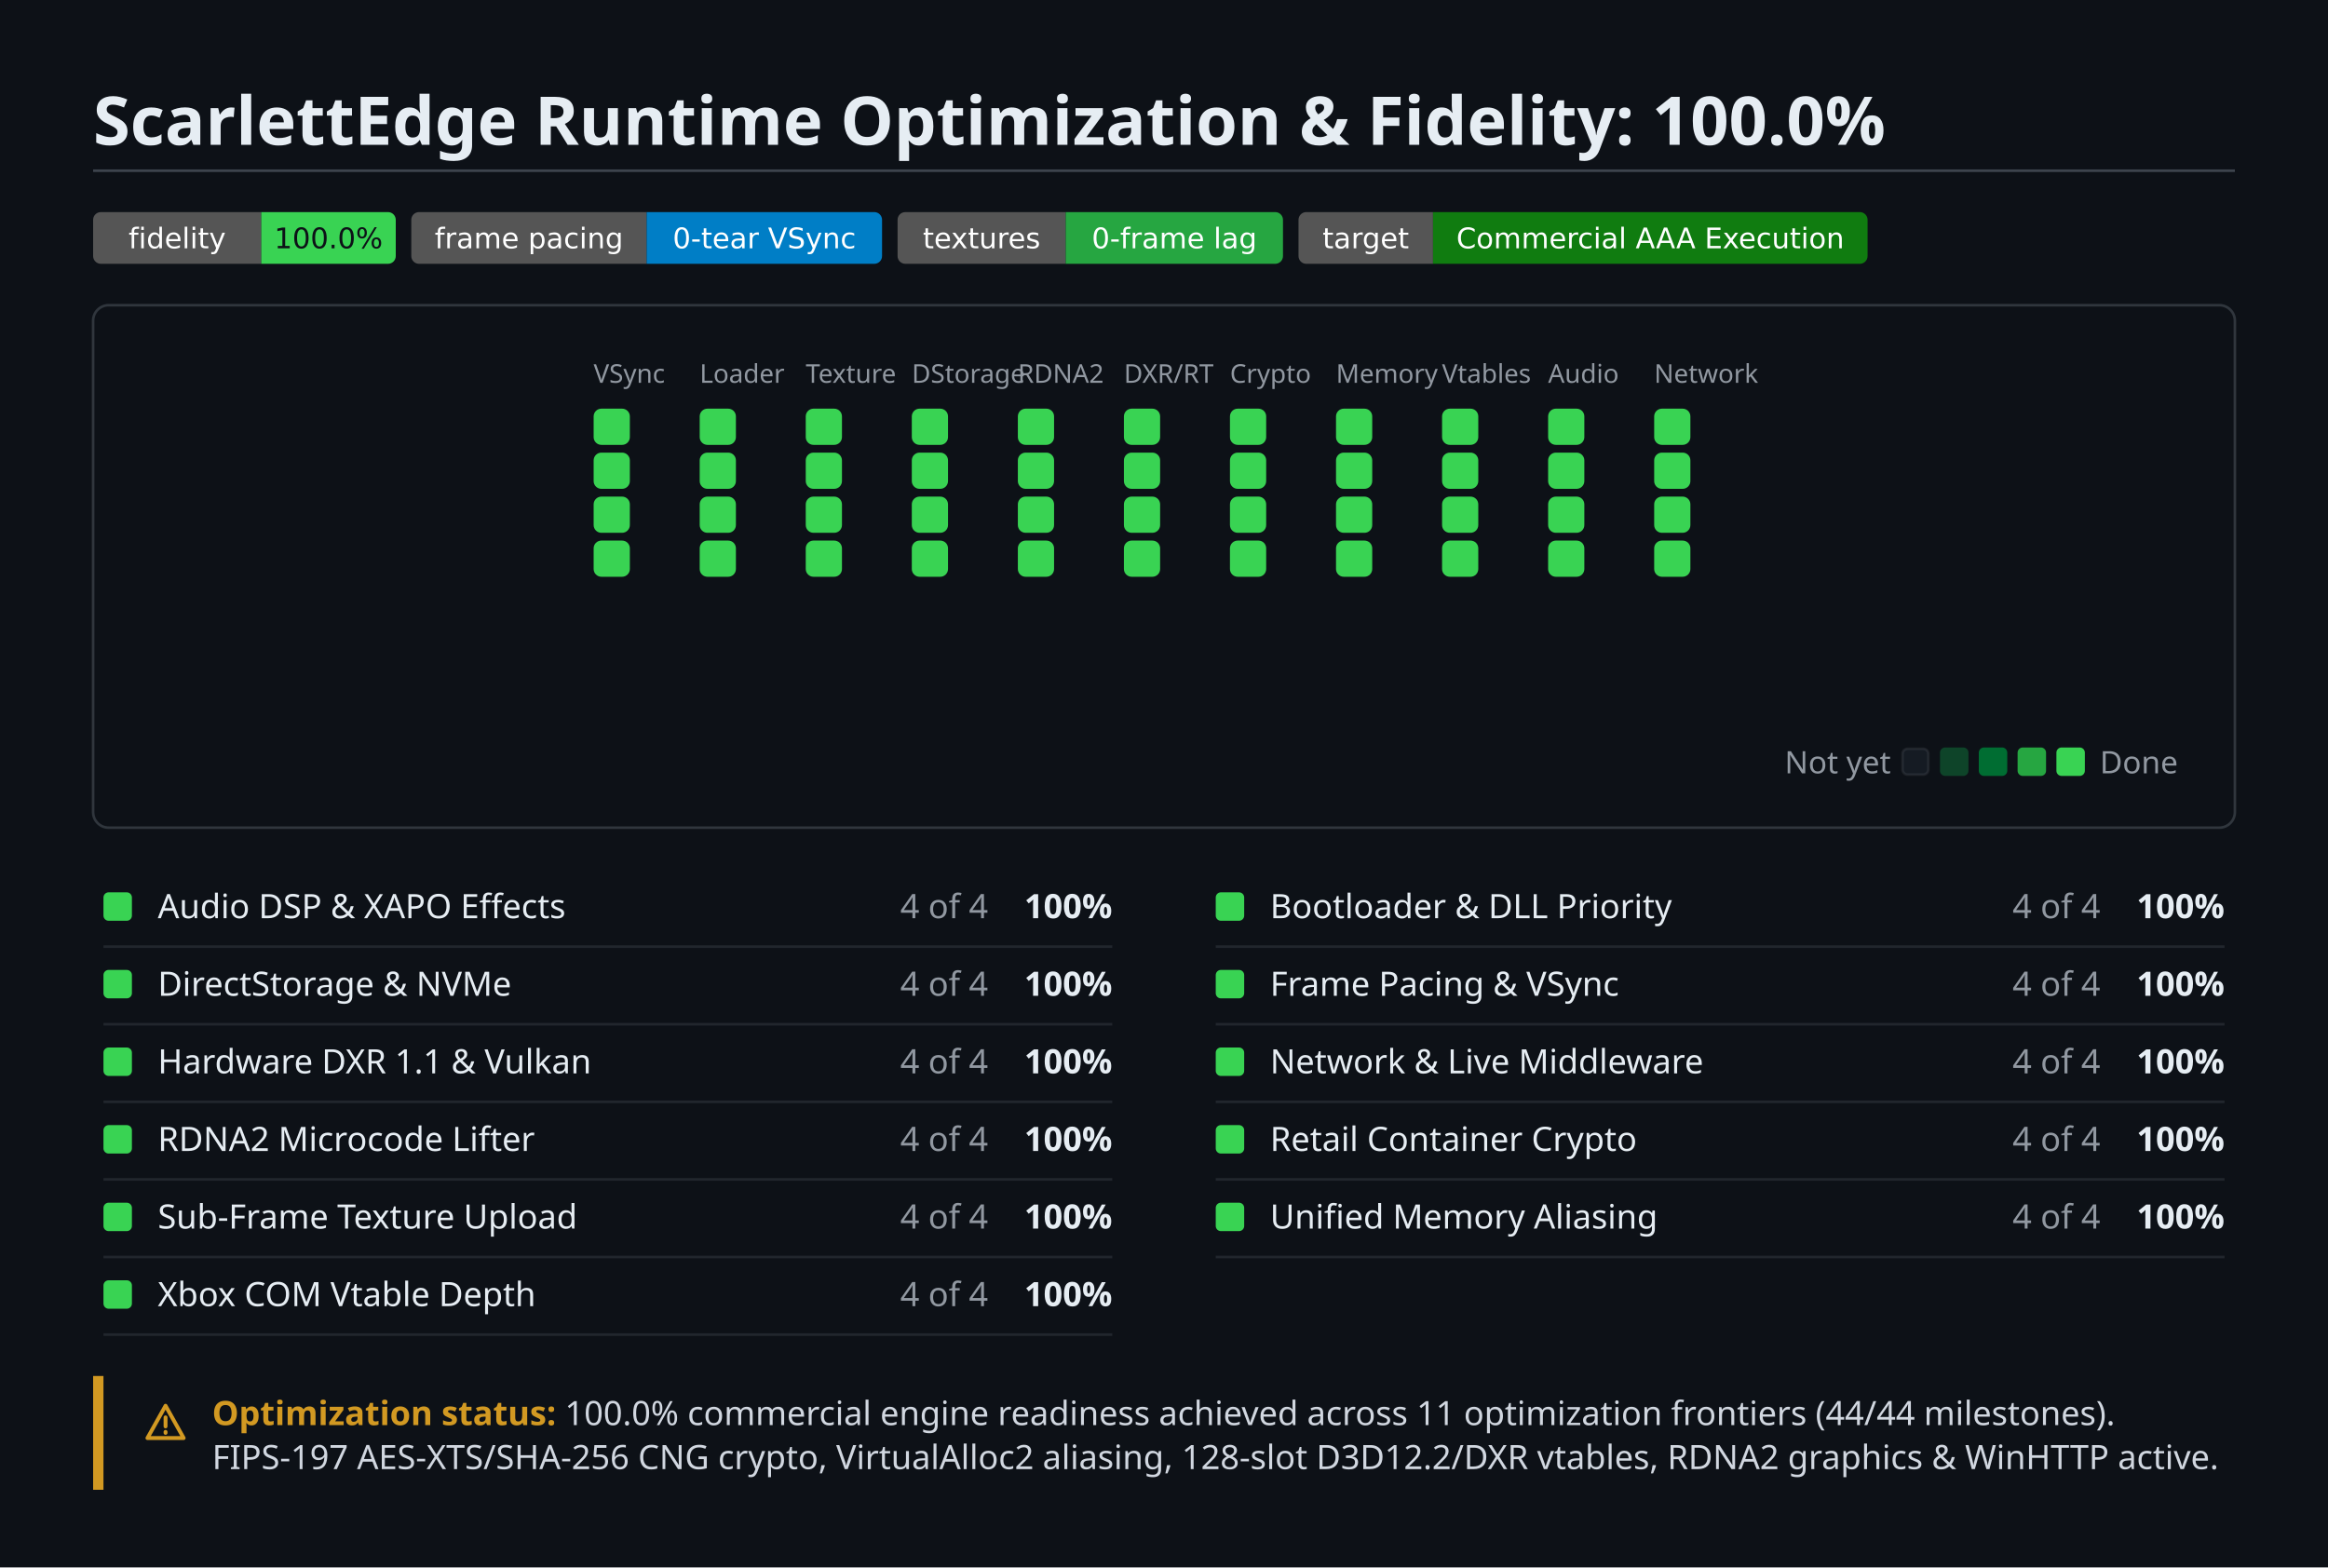
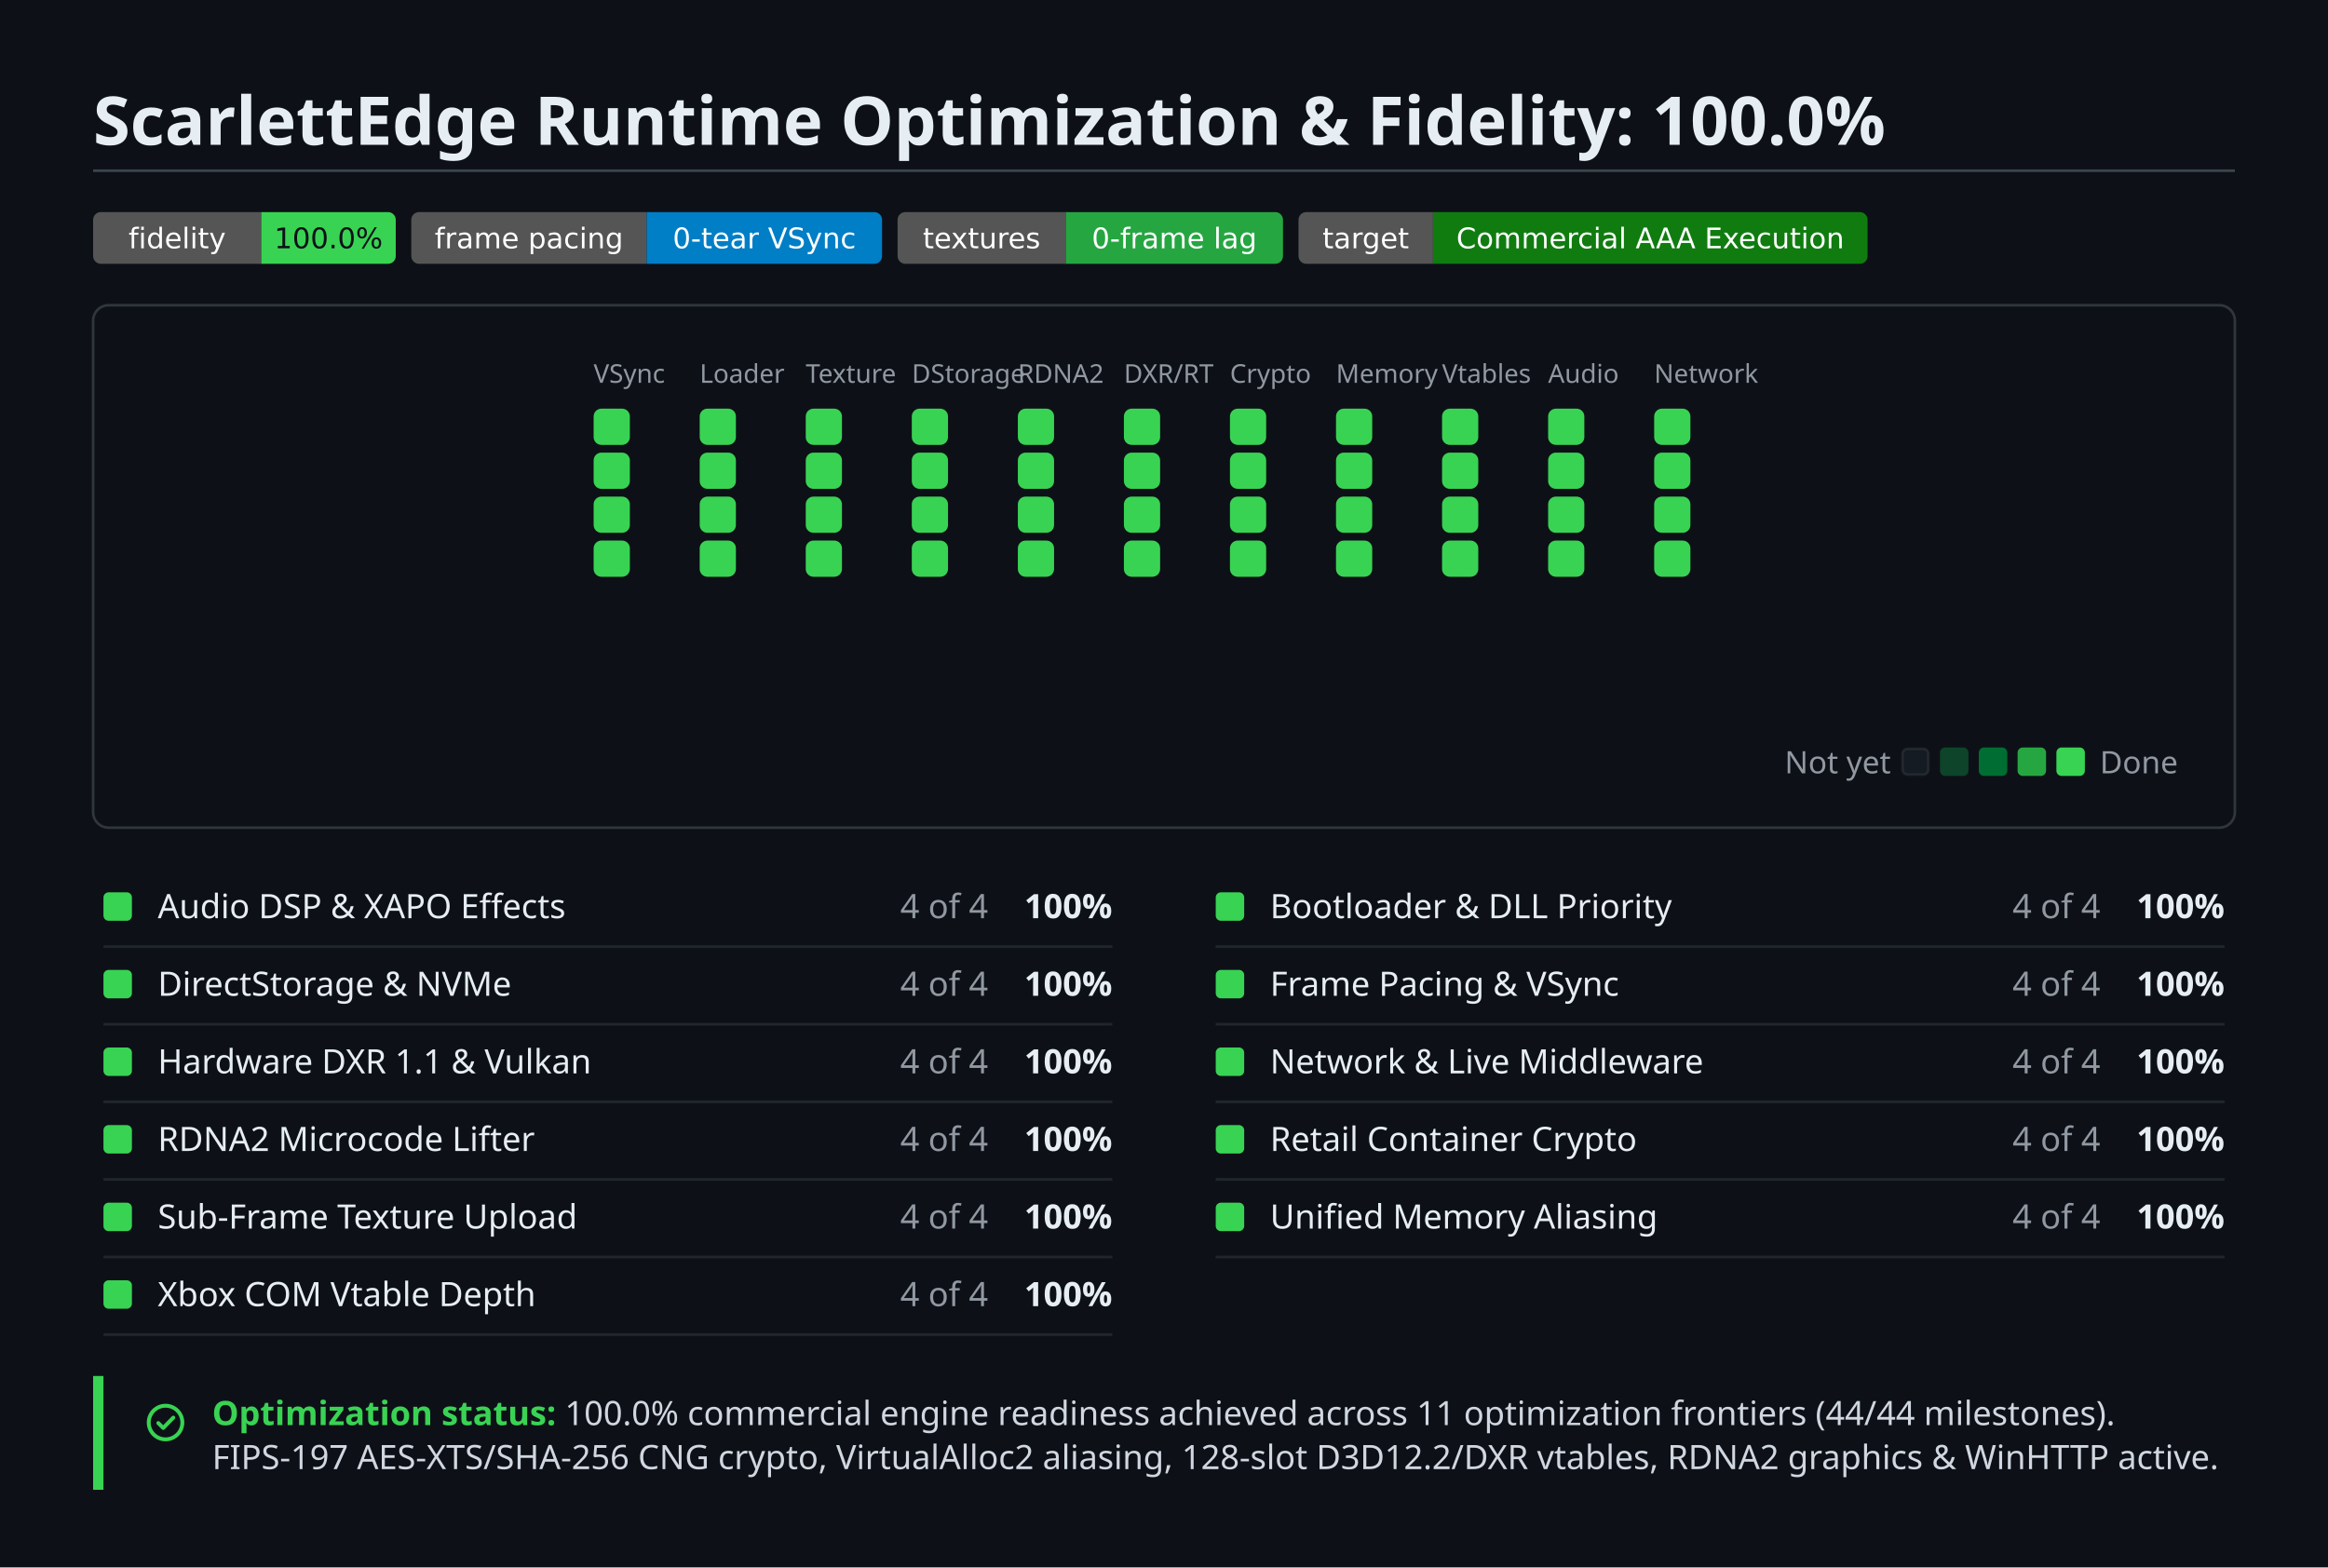
<svg xmlns="http://www.w3.org/2000/svg" width="900" height="606" viewBox="0 0 900 606" role="img" aria-label="ScarlettEdge Runtime Optimization &amp; Fidelity: 100.0%">
  <style>
    text { font-family: 'Mona Sans', -apple-system, 'Segoe UI', 'Noto Sans', Helvetica, Arial, sans-serif; }
    .h2 { font-size: 26px; font-weight: 600; fill: #e6edf3; }
    .badge-txt { font-family: Verdana, 'DejaVu Sans', Geneva, sans-serif; font-size: 11px; fill: #ffffff; }
    .badge-txt-dark { font-family: Verdana, 'DejaVu Sans', Geneva, sans-serif; font-size: 11px; fill: #0d1117; }
    .g-label { font-size: 10px; fill: #9198a1; }
    .legend-txt { font-size: 12px; fill: #9198a1; }
    .r-name { font-size: 13px; fill: #e6edf3; }
    .r-count { font-size: 13px; fill: #9198a1; font-variant-numeric: tabular-nums; }
    .r-pct { font-size: 13px; font-weight: 600; fill: #e6edf3; font-variant-numeric: tabular-nums; }
    .callout-txt { font-size: 13px; fill: #d1d7e0; }
-     .callout-lead { font-size: 13px; font-weight: 600; fill: #d29922; }
+     .callout-lead { font-size: 13px; font-weight: 600; fill: #39d353; }
  </style>
  <rect width="900" height="606" fill="#0d1117" />
  <text class="h2" x="36" y="56">ScarlettEdge Runtime Optimization &amp; Fidelity: 100.0%</text>
  <line x1="36" y1="66" x2="864" y2="66" stroke="#3d444d" stroke-width="1" />
  <clipPath id="bclip0">
    <rect x="36" y="82" width="117" height="20" rx="3" />
  </clipPath>
  <g clip-path="url(#bclip0)">
    <rect x="36" y="82" width="65" height="20" fill="#555555" />
    <rect x="101" y="82" width="52" height="20" fill="#39d353" />
    <text class="badge-txt" x="68.5" y="96" text-anchor="middle">fidelity</text>
    <text class="badge-txt-dark" x="127.0" y="96" text-anchor="middle">100.0%</text>
  </g>
  <clipPath id="bclip1">
    <rect x="159" y="82" width="182" height="20" rx="3" />
  </clipPath>
  <g clip-path="url(#bclip1)">
    <rect x="159" y="82" width="91" height="20" fill="#555555" />
    <rect x="250" y="82" width="91" height="20" fill="#007ec6" />
    <text class="badge-txt" x="204.5" y="96" text-anchor="middle">frame pacing</text>
    <text class="badge-txt" x="295.5" y="96" text-anchor="middle">0-tear VSync</text>
  </g>
  <clipPath id="bclip2">
    <rect x="347" y="82" width="149" height="20" rx="3" />
  </clipPath>
  <g clip-path="url(#bclip2)">
    <rect x="347" y="82" width="65" height="20" fill="#555555" />
    <rect x="412" y="82" width="84" height="20" fill="#26a641" />
    <text class="badge-txt" x="379.5" y="96" text-anchor="middle">textures</text>
    <text class="badge-txt" x="454.0" y="96" text-anchor="middle">0-frame lag</text>
  </g>
  <clipPath id="bclip3">
    <rect x="502" y="82" width="220" height="20" rx="3" />
  </clipPath>
  <g clip-path="url(#bclip3)">
    <rect x="502" y="82" width="52" height="20" fill="#555555" />
    <rect x="554" y="82" width="168" height="20" fill="#107c10" />
    <text class="badge-txt" x="528.0" y="96" text-anchor="middle">target</text>
    <text class="badge-txt" x="638.0" y="96" text-anchor="middle">Commercial AAA Execution</text>
  </g>
  <rect x="36" y="118" width="828" height="202" rx="6" fill="#0d1117" stroke="#30363d" stroke-width="1" />
  <text class="g-label" x="229.5" y="148">VSync</text>
  <rect x="229.5" y="158.0" width="14" height="14" rx="3" fill="#39d353" />
  <rect x="229.5" y="175.0" width="14" height="14" rx="3" fill="#39d353" />
  <rect x="229.5" y="192.0" width="14" height="14" rx="3" fill="#39d353" />
  <rect x="229.5" y="209.0" width="14" height="14" rx="3" fill="#39d353" />
  <text class="g-label" x="270.5" y="148">Loader</text>
  <rect x="270.5" y="158.0" width="14" height="14" rx="3" fill="#39d353" />
  <rect x="270.5" y="175.0" width="14" height="14" rx="3" fill="#39d353" />
  <rect x="270.5" y="192.0" width="14" height="14" rx="3" fill="#39d353" />
  <rect x="270.5" y="209.0" width="14" height="14" rx="3" fill="#39d353" />
  <text class="g-label" x="311.5" y="148">Texture</text>
  <rect x="311.5" y="158.0" width="14" height="14" rx="3" fill="#39d353" />
  <rect x="311.5" y="175.0" width="14" height="14" rx="3" fill="#39d353" />
  <rect x="311.5" y="192.0" width="14" height="14" rx="3" fill="#39d353" />
  <rect x="311.5" y="209.0" width="14" height="14" rx="3" fill="#39d353" />
  <text class="g-label" x="352.5" y="148">DStorage</text>
  <rect x="352.5" y="158.0" width="14" height="14" rx="3" fill="#39d353" />
  <rect x="352.5" y="175.0" width="14" height="14" rx="3" fill="#39d353" />
  <rect x="352.5" y="192.0" width="14" height="14" rx="3" fill="#39d353" />
  <rect x="352.5" y="209.0" width="14" height="14" rx="3" fill="#39d353" />
  <text class="g-label" x="393.5" y="148">RDNA2</text>
  <rect x="393.5" y="158.0" width="14" height="14" rx="3" fill="#39d353" />
  <rect x="393.5" y="175.0" width="14" height="14" rx="3" fill="#39d353" />
  <rect x="393.5" y="192.0" width="14" height="14" rx="3" fill="#39d353" />
  <rect x="393.5" y="209.0" width="14" height="14" rx="3" fill="#39d353" />
  <text class="g-label" x="434.5" y="148">DXR/RT</text>
  <rect x="434.5" y="158.0" width="14" height="14" rx="3" fill="#39d353" />
  <rect x="434.5" y="175.0" width="14" height="14" rx="3" fill="#39d353" />
  <rect x="434.5" y="192.0" width="14" height="14" rx="3" fill="#39d353" />
  <rect x="434.5" y="209.0" width="14" height="14" rx="3" fill="#39d353" />
  <text class="g-label" x="475.5" y="148">Crypto</text>
  <rect x="475.5" y="158.0" width="14" height="14" rx="3" fill="#39d353" />
  <rect x="475.5" y="175.0" width="14" height="14" rx="3" fill="#39d353" />
  <rect x="475.5" y="192.0" width="14" height="14" rx="3" fill="#39d353" />
  <rect x="475.5" y="209.0" width="14" height="14" rx="3" fill="#39d353" />
  <text class="g-label" x="516.5" y="148">Memory</text>
  <rect x="516.5" y="158.0" width="14" height="14" rx="3" fill="#39d353" />
  <rect x="516.5" y="175.0" width="14" height="14" rx="3" fill="#39d353" />
  <rect x="516.5" y="192.0" width="14" height="14" rx="3" fill="#39d353" />
  <rect x="516.5" y="209.0" width="14" height="14" rx="3" fill="#39d353" />
  <text class="g-label" x="557.5" y="148">Vtables</text>
  <rect x="557.5" y="158.0" width="14" height="14" rx="3" fill="#39d353" />
  <rect x="557.5" y="175.0" width="14" height="14" rx="3" fill="#39d353" />
  <rect x="557.5" y="192.0" width="14" height="14" rx="3" fill="#39d353" />
  <rect x="557.5" y="209.0" width="14" height="14" rx="3" fill="#39d353" />
  <text class="g-label" x="598.5" y="148">Audio</text>
  <rect x="598.5" y="158.0" width="14" height="14" rx="3" fill="#39d353" />
  <rect x="598.5" y="175.0" width="14" height="14" rx="3" fill="#39d353" />
  <rect x="598.5" y="192.0" width="14" height="14" rx="3" fill="#39d353" />
  <rect x="598.5" y="209.0" width="14" height="14" rx="3" fill="#39d353" />
  <text class="g-label" x="639.5" y="148">Network</text>
  <rect x="639.5" y="158.0" width="14" height="14" rx="3" fill="#39d353" />
  <rect x="639.5" y="175.0" width="14" height="14" rx="3" fill="#39d353" />
  <rect x="639.5" y="192.0" width="14" height="14" rx="3" fill="#39d353" />
  <rect x="639.5" y="209.0" width="14" height="14" rx="3" fill="#39d353" />
  <text class="legend-txt" x="842" y="299" text-anchor="end">Done</text>
  <rect x="795.0" y="289.0" width="11" height="11" rx="2" fill="#39d353" />
  <rect x="780.0" y="289.0" width="11" height="11" rx="2" fill="#26a641" />
  <rect x="765.0" y="289.0" width="11" height="11" rx="2" fill="#006d32" />
  <rect x="750.0" y="289.0" width="11" height="11" rx="2" fill="#0e4429" />
  <rect x="735.5" y="289.5" width="10" height="10" rx="2" fill="#151b23" stroke="rgba(240,246,252,0.08)" stroke-width="1" />
  <text class="legend-txt" x="731" y="299" text-anchor="end">Not yet</text>
  <rect x="40.0" y="345.0" width="11" height="11" rx="2" fill="#39d353" />
  <text class="r-name" x="61.0" y="355">Audio DSP &amp; XAPO Effects</text>
  <text class="r-count" x="382.0" y="355" text-anchor="end">4 of 4</text>
  <text class="r-pct" x="430.0" y="355" text-anchor="end">100%</text>
  <line x1="40.0" y1="366" x2="430.0" y2="366" stroke="#21262d" stroke-width="1" />
  <rect x="470.0" y="345.0" width="11" height="11" rx="2" fill="#39d353" />
  <text class="r-name" x="491.0" y="355">Bootloader &amp; DLL Priority</text>
  <text class="r-count" x="812.0" y="355" text-anchor="end">4 of 4</text>
  <text class="r-pct" x="860.0" y="355" text-anchor="end">100%</text>
  <line x1="470.0" y1="366" x2="860.0" y2="366" stroke="#21262d" stroke-width="1" />
  <rect x="40.0" y="375.0" width="11" height="11" rx="2" fill="#39d353" />
  <text class="r-name" x="61.0" y="385">DirectStorage &amp; NVMe</text>
  <text class="r-count" x="382.0" y="385" text-anchor="end">4 of 4</text>
  <text class="r-pct" x="430.0" y="385" text-anchor="end">100%</text>
  <line x1="40.0" y1="396" x2="430.0" y2="396" stroke="#21262d" stroke-width="1" />
  <rect x="470.0" y="375.0" width="11" height="11" rx="2" fill="#39d353" />
  <text class="r-name" x="491.0" y="385">Frame Pacing &amp; VSync</text>
  <text class="r-count" x="812.0" y="385" text-anchor="end">4 of 4</text>
  <text class="r-pct" x="860.0" y="385" text-anchor="end">100%</text>
  <line x1="470.0" y1="396" x2="860.0" y2="396" stroke="#21262d" stroke-width="1" />
  <rect x="40.0" y="405.0" width="11" height="11" rx="2" fill="#39d353" />
  <text class="r-name" x="61.0" y="415">Hardware DXR 1.1 &amp; Vulkan</text>
  <text class="r-count" x="382.0" y="415" text-anchor="end">4 of 4</text>
  <text class="r-pct" x="430.0" y="415" text-anchor="end">100%</text>
  <line x1="40.0" y1="426" x2="430.0" y2="426" stroke="#21262d" stroke-width="1" />
  <rect x="470.0" y="405.0" width="11" height="11" rx="2" fill="#39d353" />
  <text class="r-name" x="491.0" y="415">Network &amp; Live Middleware</text>
  <text class="r-count" x="812.0" y="415" text-anchor="end">4 of 4</text>
  <text class="r-pct" x="860.0" y="415" text-anchor="end">100%</text>
  <line x1="470.0" y1="426" x2="860.0" y2="426" stroke="#21262d" stroke-width="1" />
  <rect x="40.0" y="435.0" width="11" height="11" rx="2" fill="#39d353" />
  <text class="r-name" x="61.0" y="445">RDNA2 Microcode Lifter</text>
  <text class="r-count" x="382.0" y="445" text-anchor="end">4 of 4</text>
  <text class="r-pct" x="430.0" y="445" text-anchor="end">100%</text>
  <line x1="40.0" y1="456" x2="430.0" y2="456" stroke="#21262d" stroke-width="1" />
  <rect x="470.0" y="435.0" width="11" height="11" rx="2" fill="#39d353" />
  <text class="r-name" x="491.0" y="445">Retail Container Crypto</text>
  <text class="r-count" x="812.0" y="445" text-anchor="end">4 of 4</text>
  <text class="r-pct" x="860.0" y="445" text-anchor="end">100%</text>
  <line x1="470.0" y1="456" x2="860.0" y2="456" stroke="#21262d" stroke-width="1" />
  <rect x="40.0" y="465.0" width="11" height="11" rx="2" fill="#39d353" />
  <text class="r-name" x="61.0" y="475">Sub-Frame Texture Upload</text>
  <text class="r-count" x="382.0" y="475" text-anchor="end">4 of 4</text>
  <text class="r-pct" x="430.0" y="475" text-anchor="end">100%</text>
  <line x1="40.0" y1="486" x2="430.0" y2="486" stroke="#21262d" stroke-width="1" />
  <rect x="470.0" y="465.0" width="11" height="11" rx="2" fill="#39d353" />
  <text class="r-name" x="491.0" y="475">Unified Memory Aliasing</text>
  <text class="r-count" x="812.0" y="475" text-anchor="end">4 of 4</text>
  <text class="r-pct" x="860.0" y="475" text-anchor="end">100%</text>
  <line x1="470.0" y1="486" x2="860.0" y2="486" stroke="#21262d" stroke-width="1" />
  <rect x="40.0" y="495.0" width="11" height="11" rx="2" fill="#39d353" />
  <text class="r-name" x="61.0" y="505">Xbox COM Vtable Depth</text>
  <text class="r-count" x="382.0" y="505" text-anchor="end">4 of 4</text>
  <text class="r-pct" x="430.0" y="505" text-anchor="end">100%</text>
  <line x1="40.0" y1="516" x2="430.0" y2="516" stroke="#21262d" stroke-width="1" />
-   <rect x="36" y="532" width="4" height="44" fill="#d29922" />
+   <rect x="36" y="532" width="4" height="44" fill="#39d353" />
  <g transform="translate(56,542)">
-     <path d="M8 1.5 15 14H1z" fill="none" stroke="#d29922" stroke-width="1.5" stroke-linejoin="round" />
-     <path d="M8 6v3.5M8 11.6v.4" stroke="#d29922" stroke-width="1.5" stroke-linecap="round" />
+     <circle cx="8" cy="8" r="6.5" fill="none" stroke="#39d353" stroke-width="1.5" />
+     <path d="M5.2 8.2 7.1 10.1 11 6.1" fill="none" stroke="#39d353" stroke-width="1.5" stroke-linecap="round" stroke-linejoin="round" />
  </g>
  <text class="callout-txt" x="82" y="551">
    <tspan class="callout-lead">Optimization status:</tspan> 100.0% commercial engine readiness achieved across 11 optimization frontiers (44/44 milestones).</text>
  <text class="callout-txt" x="82" y="568">FIPS-197 AES-XTS/SHA-256 CNG crypto, VirtualAlloc2 aliasing, 128-slot D3D12.2/DXR vtables, RDNA2 graphics &amp; WinHTTP active.</text>
</svg>
